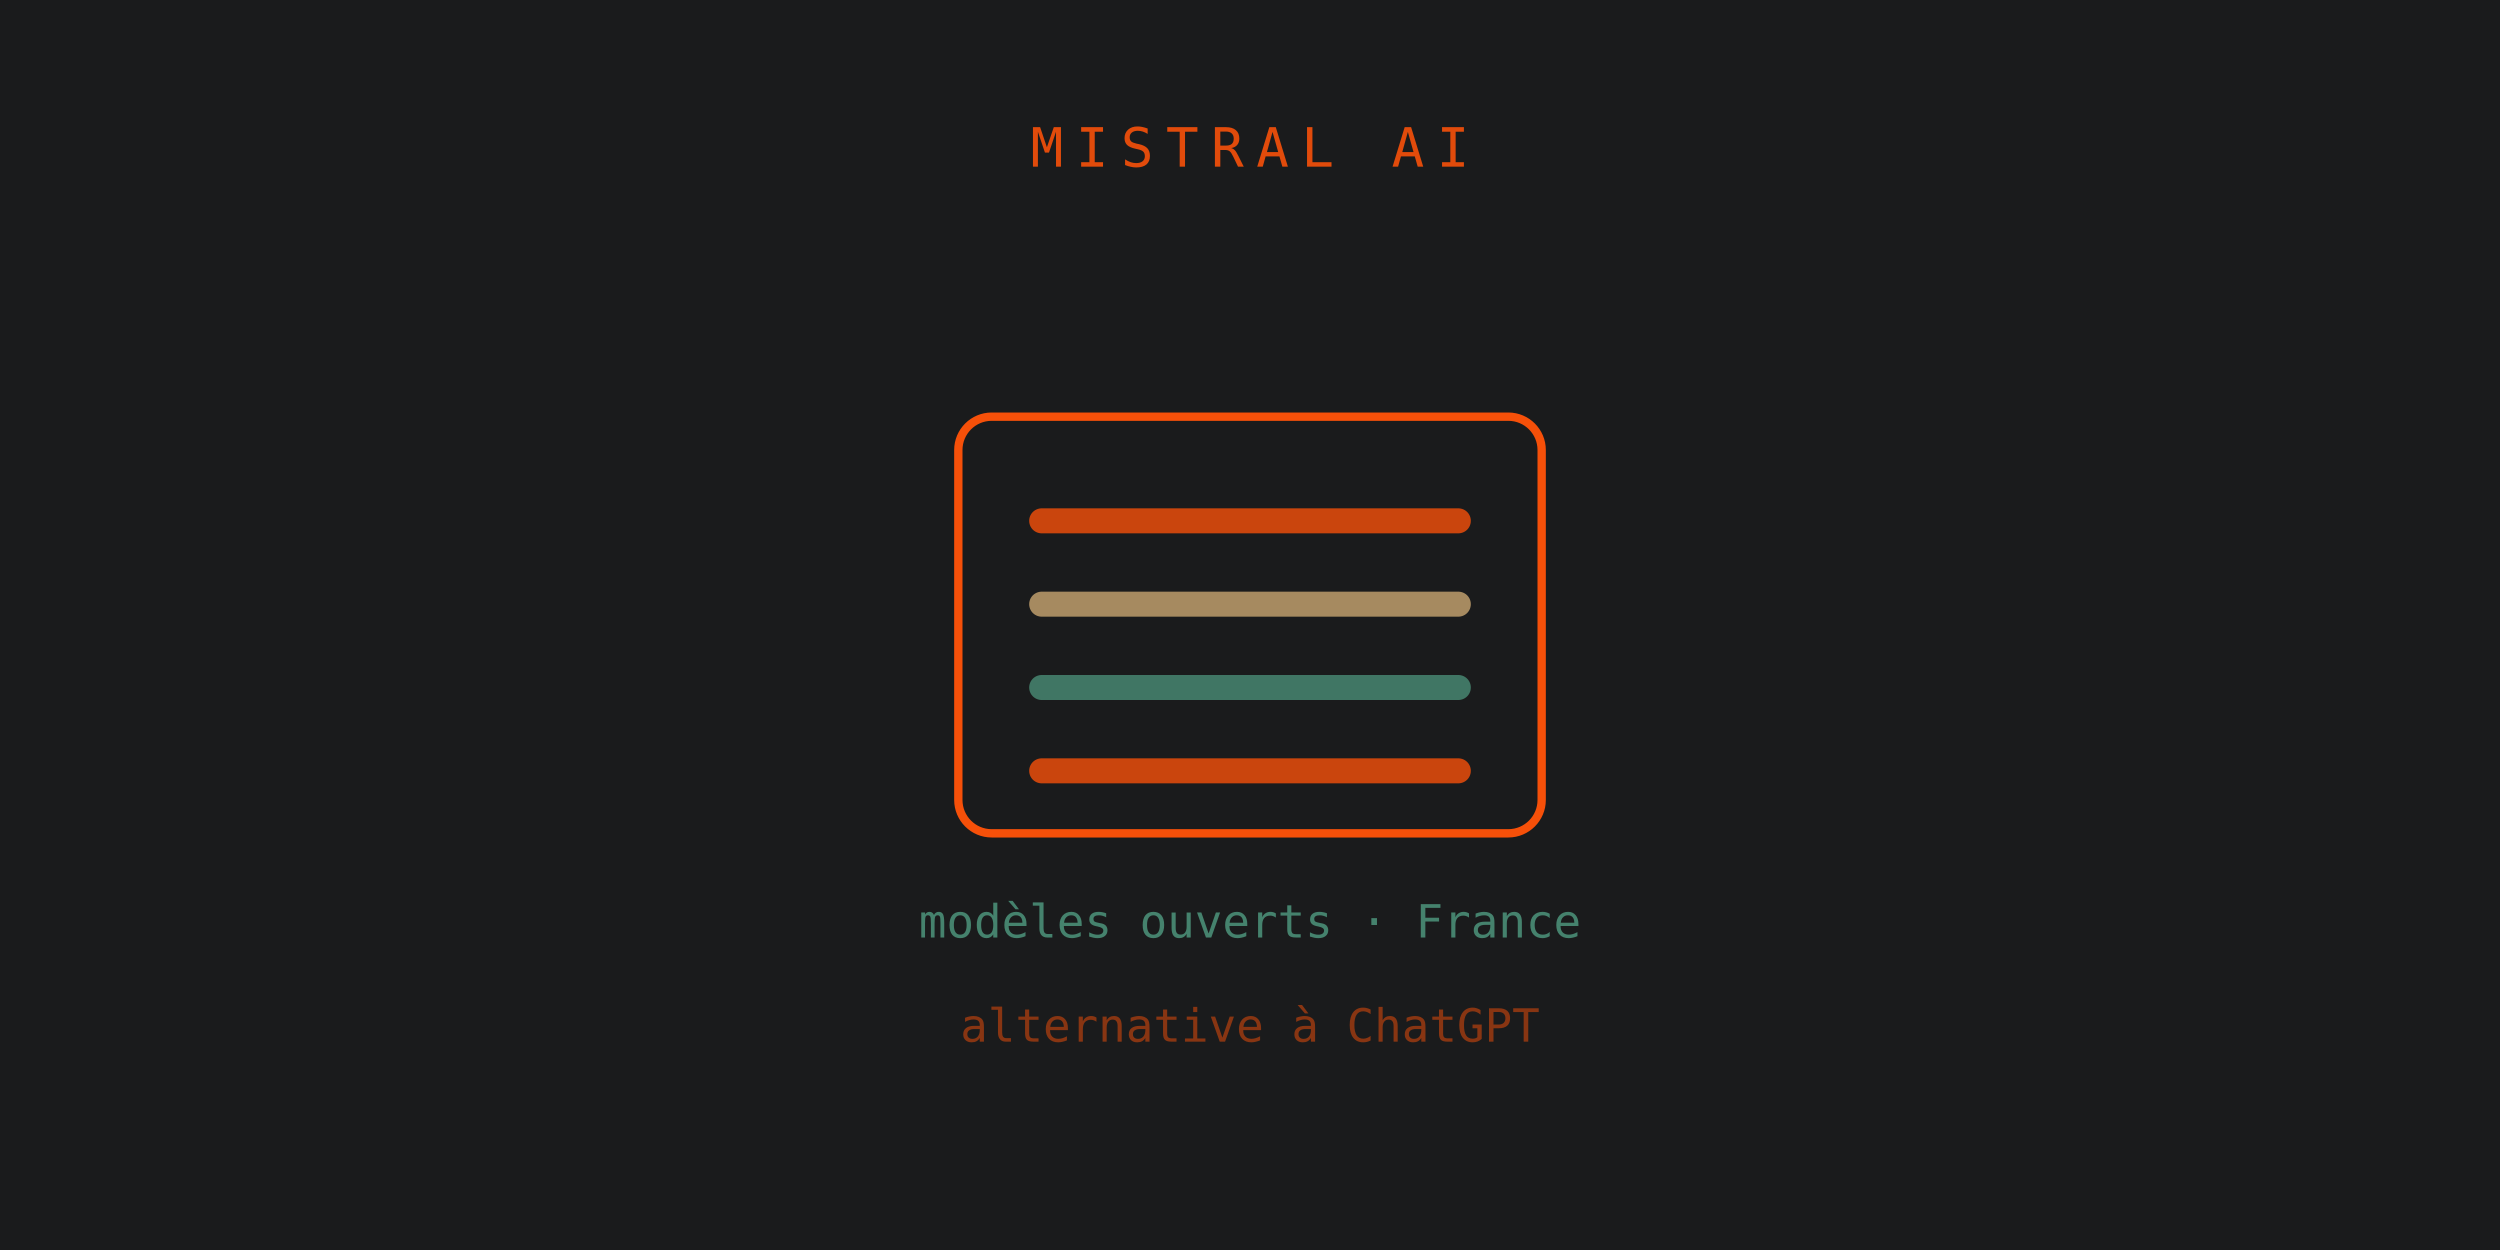
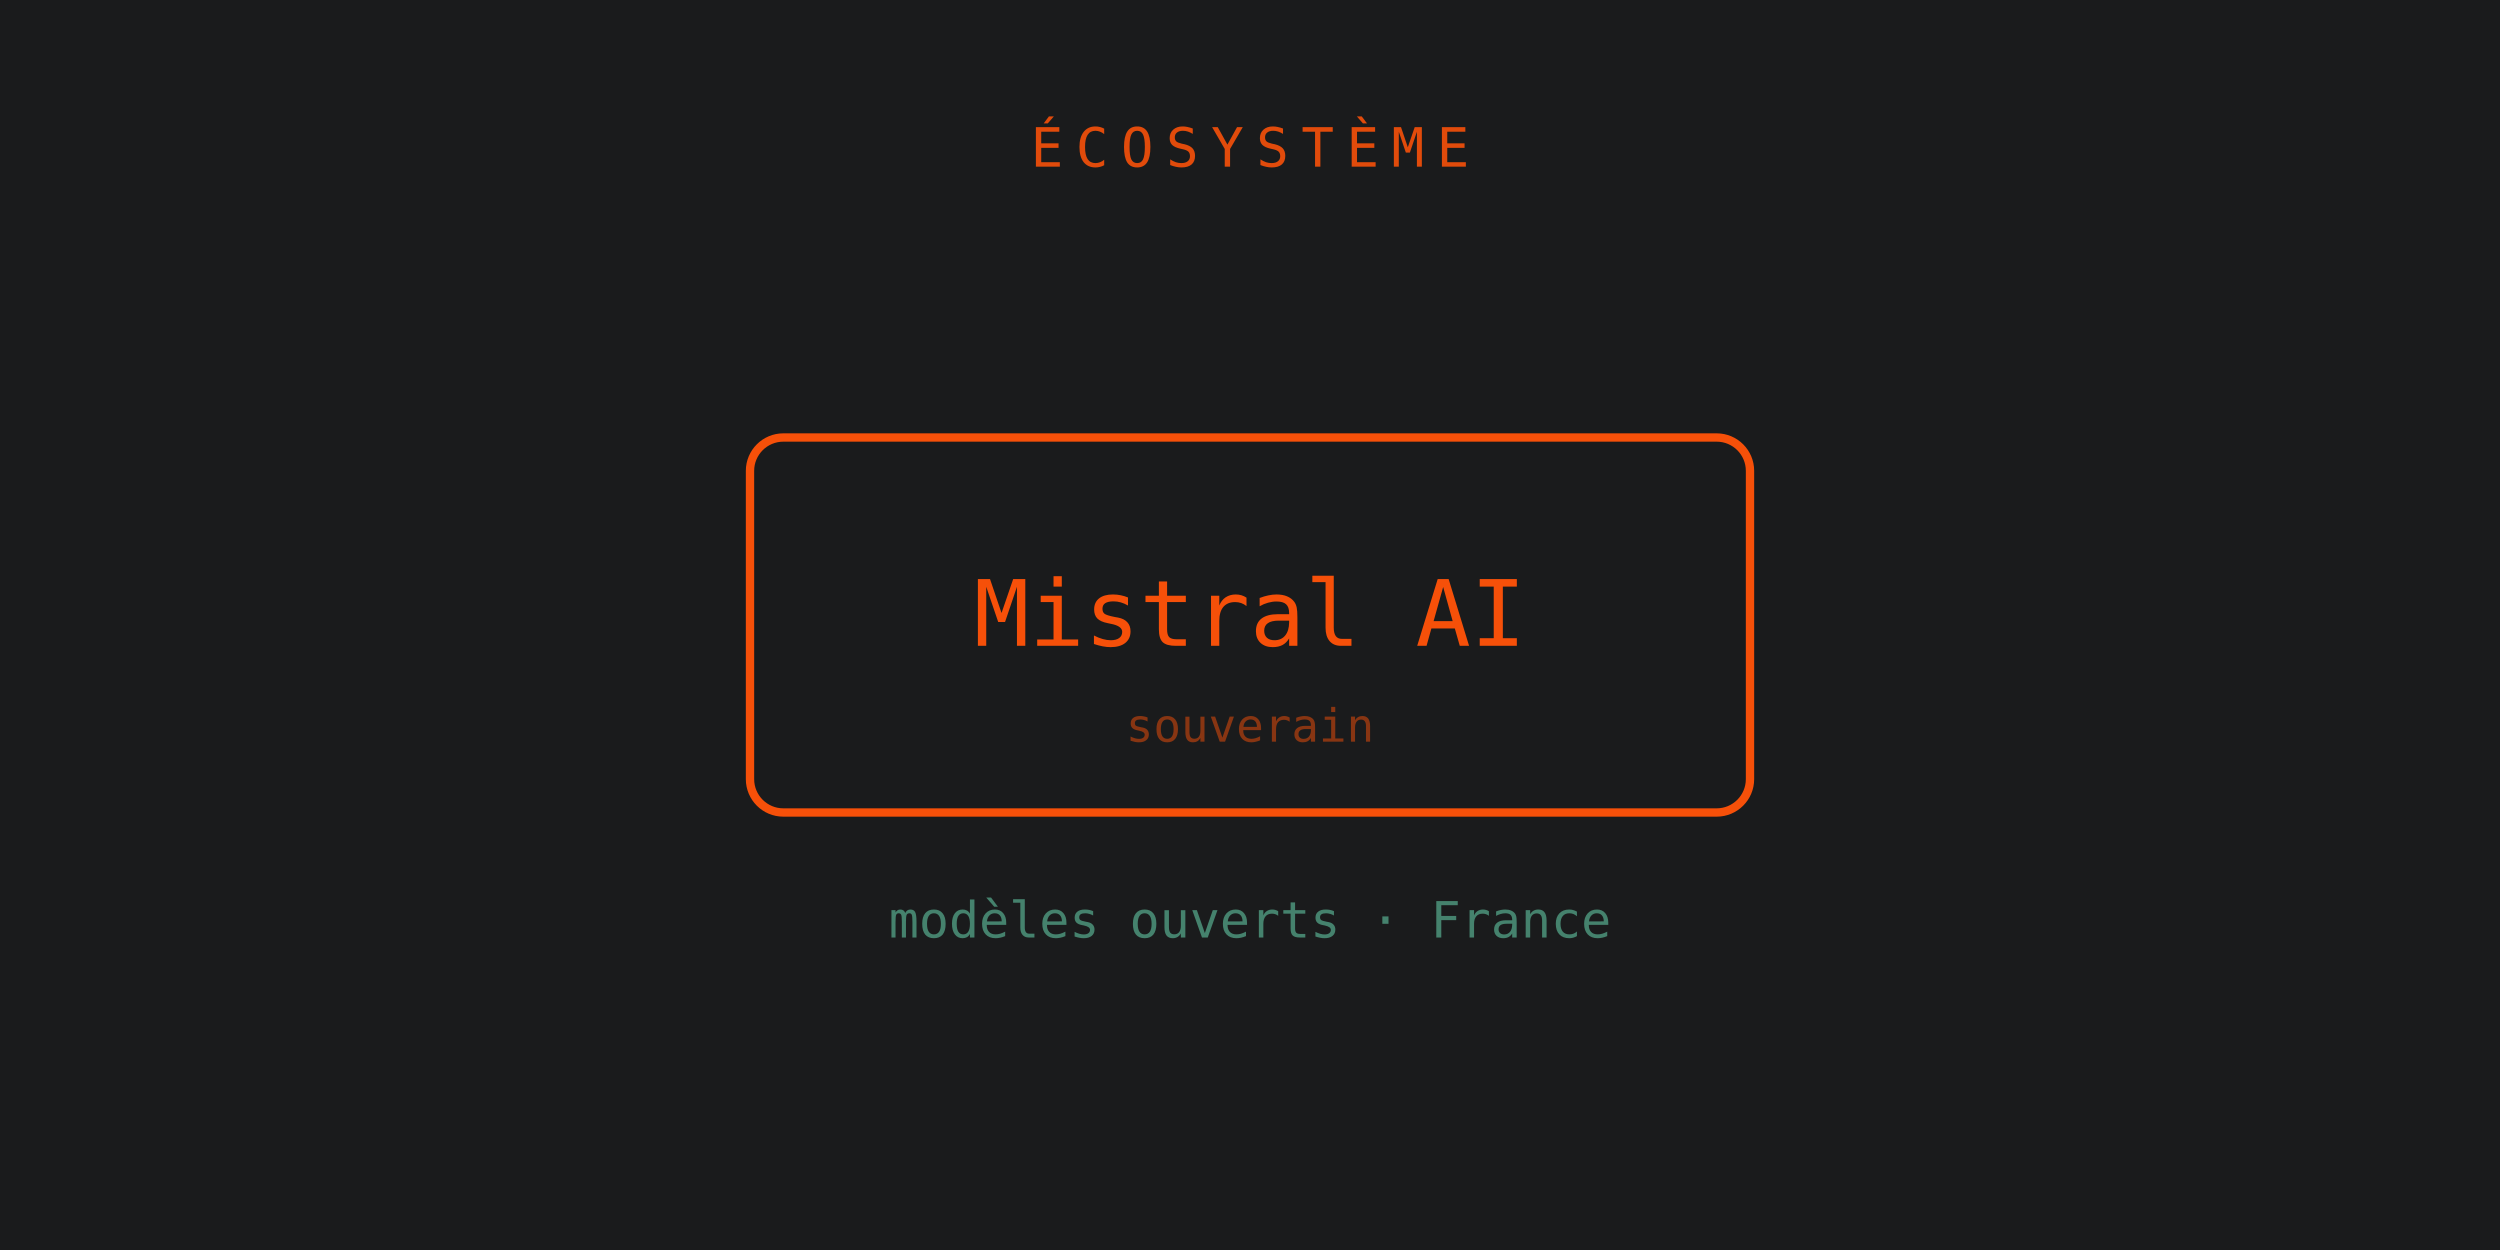
<svg xmlns="http://www.w3.org/2000/svg" viewBox="0 0 600 300" role="img">
  <defs>
    <marker id="a" viewBox="0 0 10 10" refX="9" refY="5" markerWidth="6" markerHeight="6" orient="auto-start-reverse">
      <path d="M0 0 L10 5 L0 10 z" fill="#F65009" />
    </marker>
  </defs>
  <rect width="600" height="300" fill="#1a1b1c" />
-   <text x="300.0" y="40" font-family="monospace" font-size="13" fill="#F65009" fill-opacity="0.9" text-anchor="middle" letter-spacing="3">MISTRAL AI</text>
-   <rect x="230" y="100" width="140" height="100" rx="8" fill="none" fill-opacity="1" stroke="#F65009" stroke-width="2" stroke-opacity="1" />
-   <line x1="250" y1="125" x2="350" y2="125" stroke="#F65009" stroke-width="6" stroke-linecap="round" stroke-opacity="0.8" />
-   <line x1="250" y1="145" x2="350" y2="145" stroke="#c9a671" stroke-width="6" stroke-linecap="round" stroke-opacity="0.8" />
-   <line x1="250" y1="165" x2="350" y2="165" stroke="#4a8d76" stroke-width="6" stroke-linecap="round" stroke-opacity="0.8" />
-   <line x1="250" y1="185" x2="350" y2="185" stroke="#F65009" stroke-width="6" stroke-linecap="round" stroke-opacity="0.8" />
-   <text x="300" y="225" font-family="monospace" font-size="11" fill="#4a8d76" fill-opacity="0.9" text-anchor="middle">modèles ouverts · France</text>
-   <text x="300" y="250" font-family="monospace" font-size="11" fill="#F65009" fill-opacity="0.5" text-anchor="middle">alternative à ChatGPT</text>
+   <text x="300.0" y="40" font-family="monospace" font-size="13" fill="#F65009" fill-opacity="0.9" text-anchor="middle" letter-spacing="3">ÉCOSYSTÈME</text>
+   <rect x="180" y="105" width="240" height="90" rx="8" fill="none" fill-opacity="1" stroke="#F65009" stroke-width="2" stroke-opacity="1" />
+   <text x="300" y="155" font-family="monospace" font-size="22" fill="#F65009" fill-opacity="1" text-anchor="middle">Mistral AI</text>
+   <text x="300" y="178" font-family="monospace" font-size="11" fill="#F65009" fill-opacity="0.5" text-anchor="middle">souverain</text>
+   <text x="300" y="225" font-family="monospace" font-size="12" fill="#4a8d76" fill-opacity="0.9" text-anchor="middle">modèles ouverts · France</text>
</svg>
